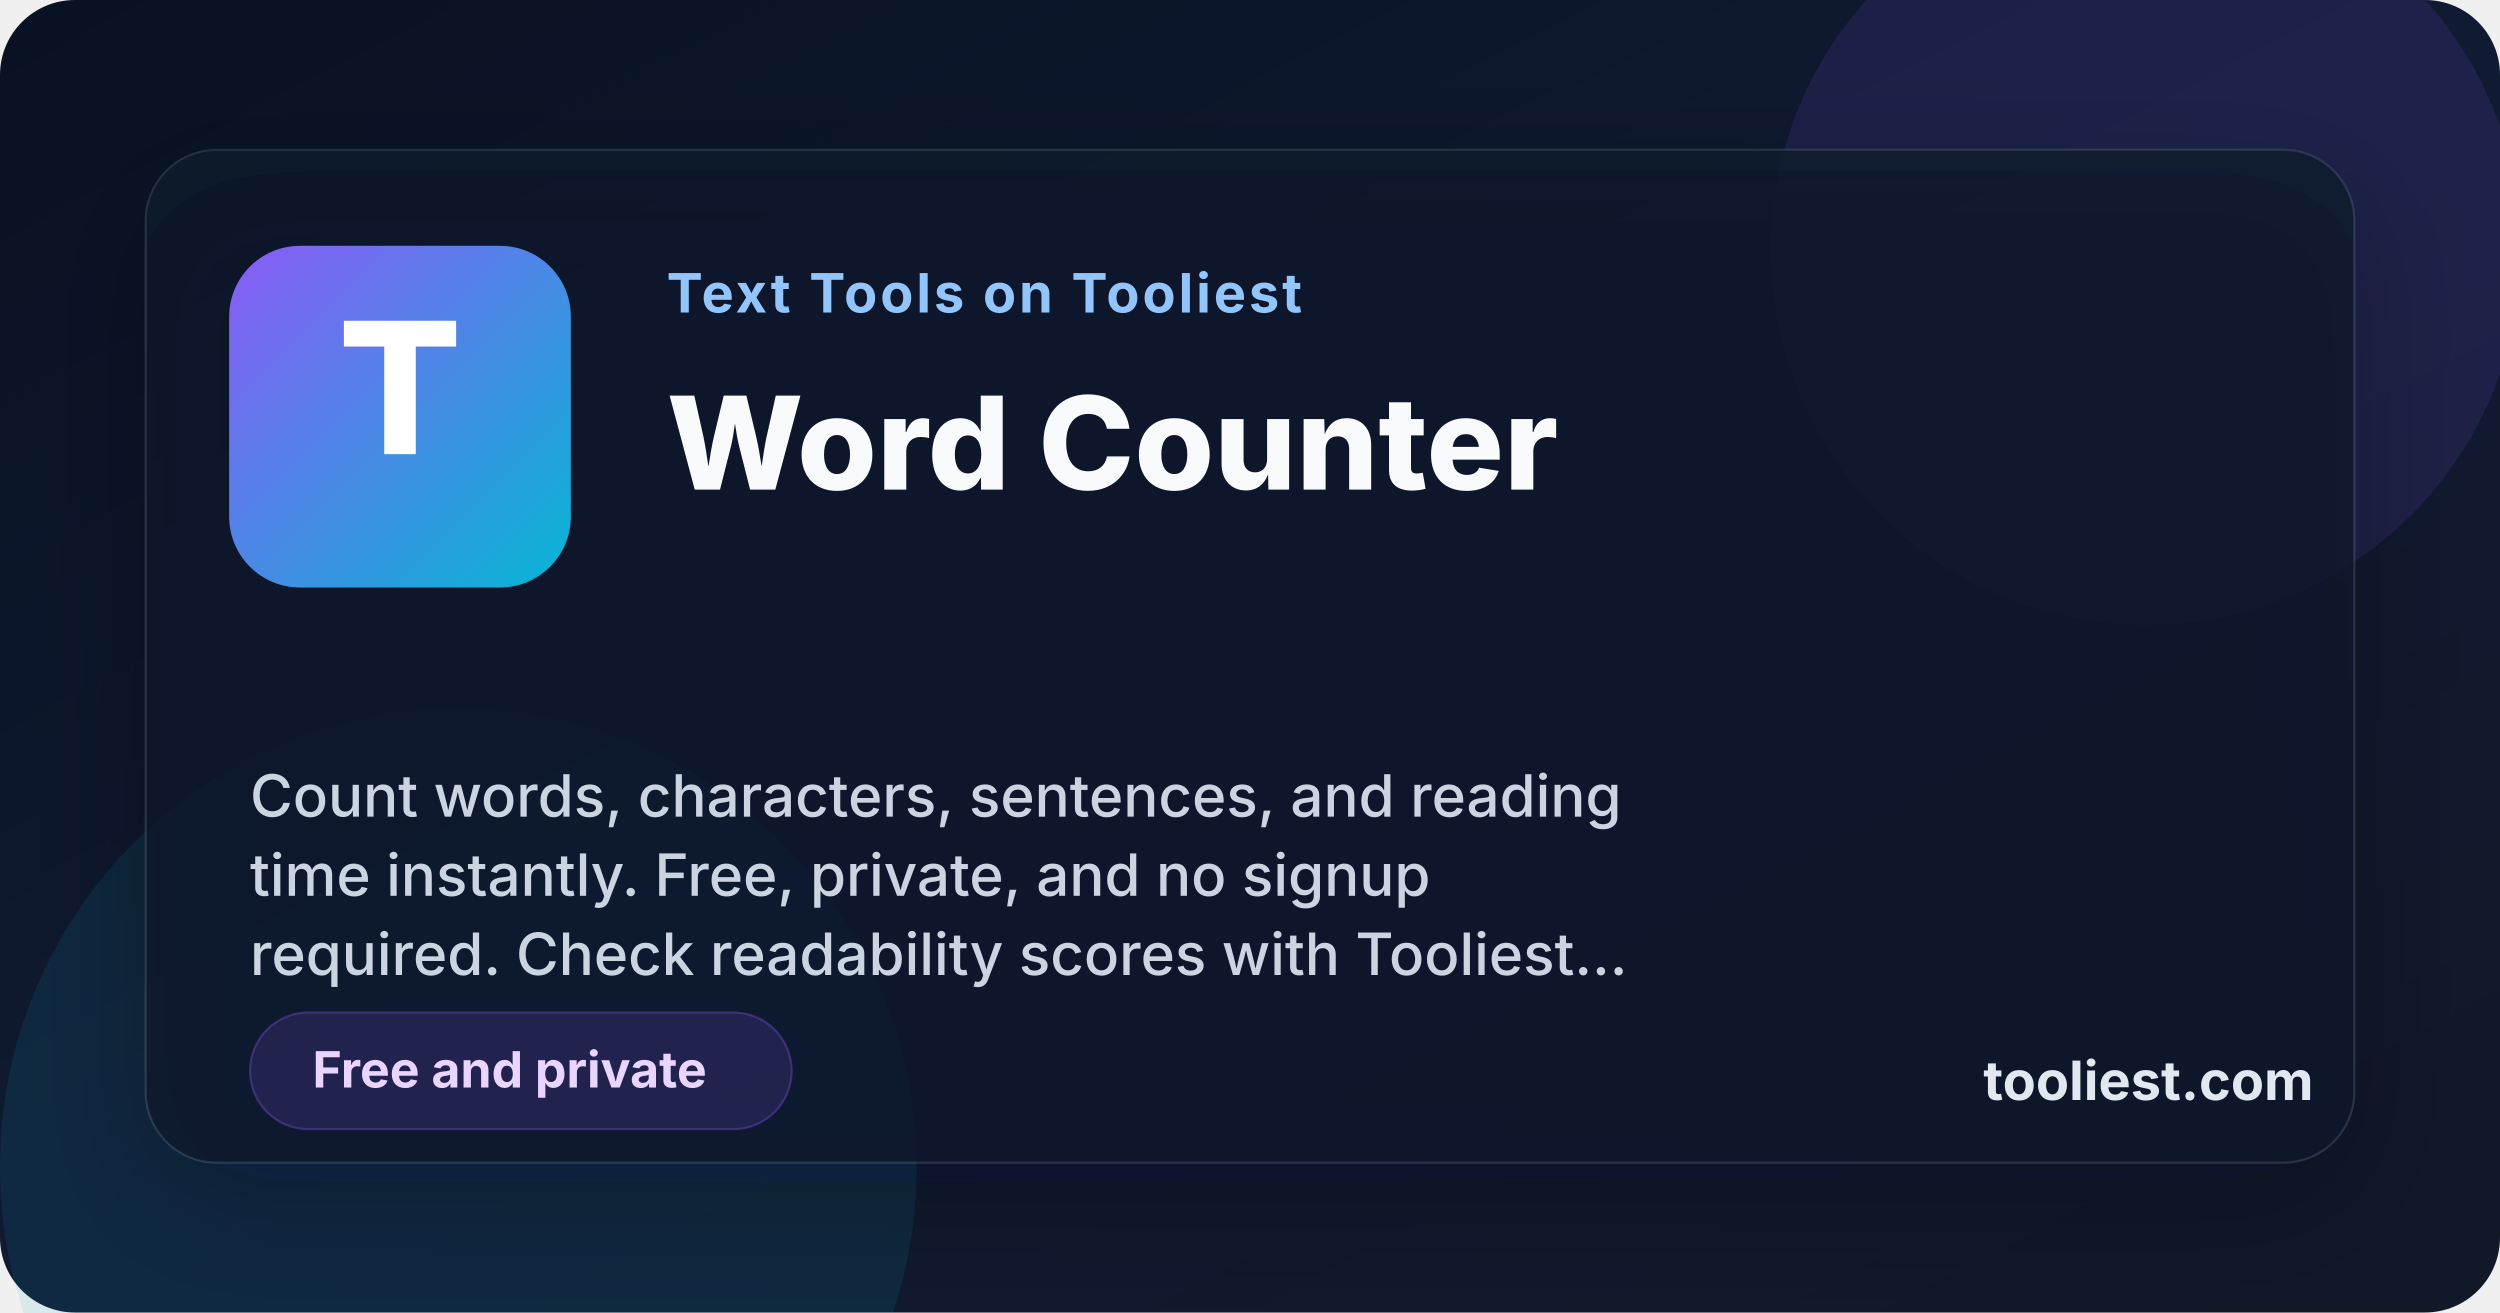
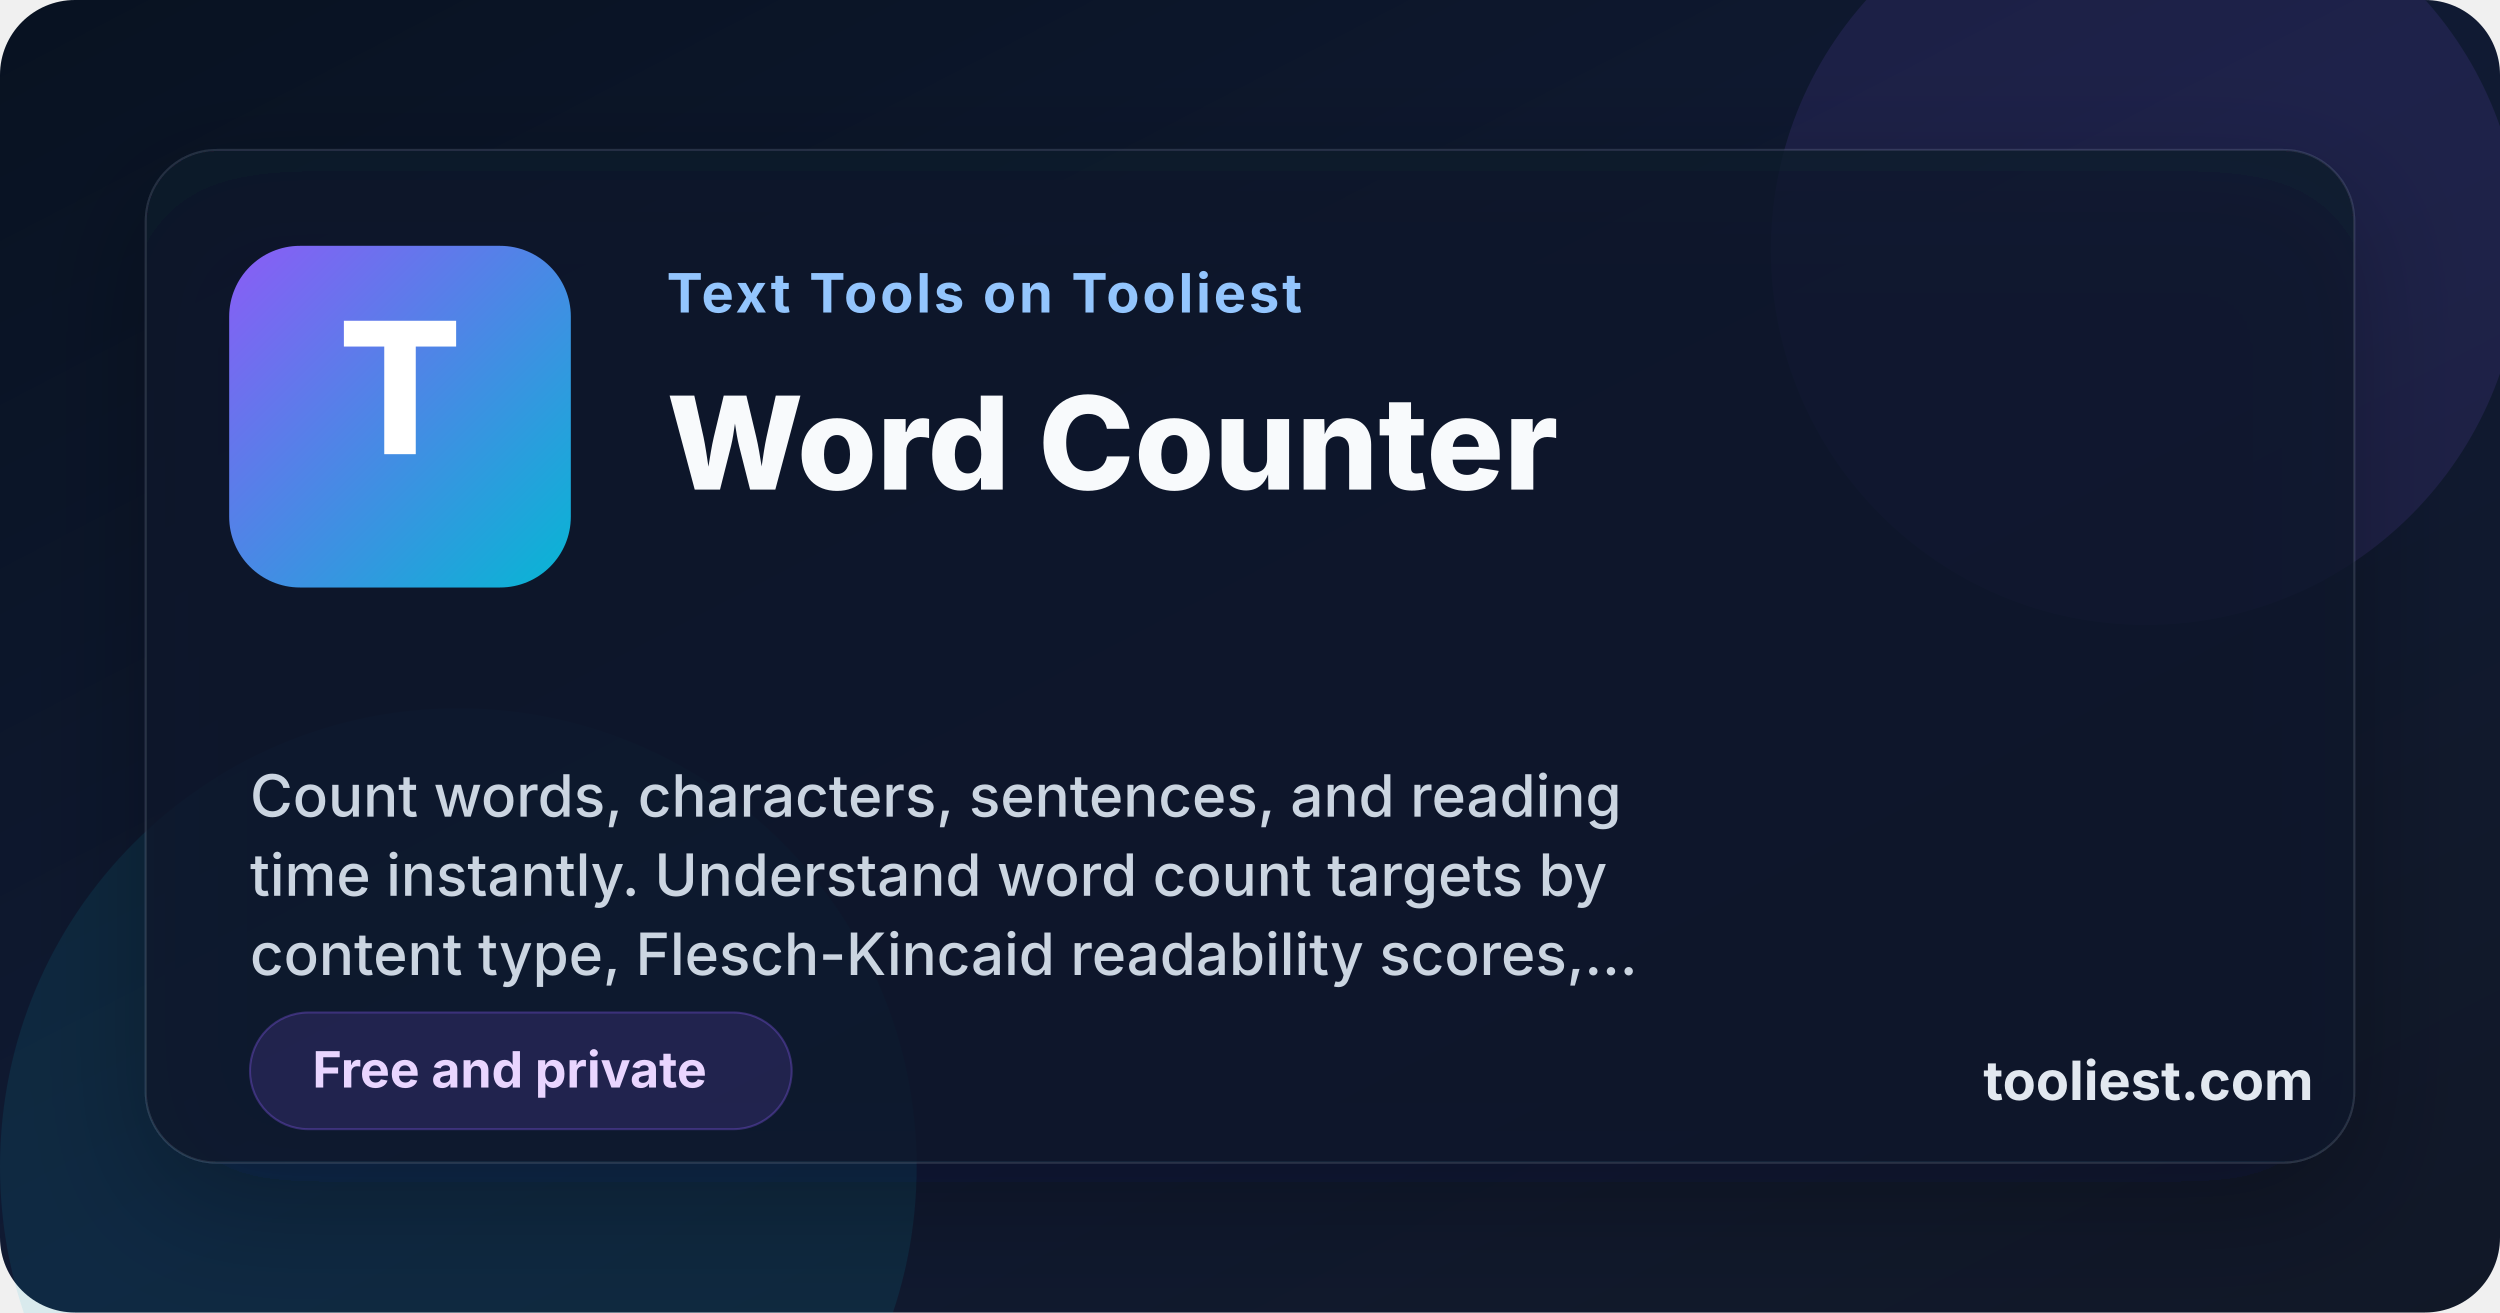
<svg xmlns="http://www.w3.org/2000/svg" width="1200" height="630" viewBox="0 0 1200 630" role="img" aria-labelledby="title desc">
  <defs>
    <linearGradient id="bg" x1="0%" x2="100%" y1="0%" y2="100%">
      <stop offset="0%" stop-color="#081221" />
      <stop offset="50%" stop-color="#101a33" />
      <stop offset="100%" stop-color="#111827" />
    </linearGradient>
    <linearGradient id="accent" x1="0%" x2="100%" y1="0%" y2="100%">
      <stop offset="0%" stop-color="#8b5cf6" />
      <stop offset="100%" stop-color="#06b6d4" />
    </linearGradient>
    <filter id="shadow" x="-20%" y="-20%" width="140%" height="140%">
      <feDropShadow dx="0" dy="20" stdDeviation="30" flood-color="#020617" flood-opacity="0.35" />
    </filter>
  </defs>
  <rect width="1200" height="630" fill="url(#bg)" rx="36" />
  <circle cx="1030" cy="120" r="180" fill="#8b5cf6" opacity="0.12" />
  <circle cx="220" cy="560" r="220" fill="#06b6d4" opacity="0.1" />
  <rect x="70" y="72" width="1060" height="486" rx="34" fill="rgba(15, 23, 42, 0.78)" stroke="rgba(148, 163, 184, 0.18)" filter="url(#shadow)" />
  <rect x="110" y="118" width="164" height="164" rx="34" fill="url(#accent)" />
  <text x="192" y="218" text-anchor="middle" font-family="Inter, Arial, sans-serif" font-size="88" font-weight="800" fill="#ffffff">T</text>
  <text x="320" y="150" font-family="Inter, Arial, sans-serif" font-size="26" font-weight="700" letter-spacing="1.4" fill="#93c5fd">Text Tools on Tooliest</text>
  <text x="320" y="235" font-family="Inter, Arial, sans-serif" font-size="62" font-weight="800" fill="#f8fafc">Word Counter</text>
  <text x="120" y="392" font-family="Inter, Arial, sans-serif" font-size="28" font-weight="500" fill="#cbd5e1">Count words, characters, sentences, and reading</text>
-   <text x="120" y="430" font-family="Inter, Arial, sans-serif" font-size="28" font-weight="500" fill="#cbd5e1">time instantly. Free, private, and no signup</text>
-   <text x="120" y="468" font-family="Inter, Arial, sans-serif" font-size="28" font-weight="500" fill="#cbd5e1">required. Check readability scores with Tooliest...</text>
+   <text x="120" y="430" font-family="Inter, Arial, sans-serif" font-size="28" font-weight="500" fill="#cbd5e1">time instantly. Understand word count targets by</text>
+   <text x="120" y="468" font-family="Inter, Arial, sans-serif" font-size="28" font-weight="500" fill="#cbd5e1">content type, Flesch-Kincaid readability scores,...</text>
  <rect x="120" y="486" width="260" height="56" rx="28" fill="rgba(139, 92, 246, 0.16)" stroke="rgba(139, 92, 246, 0.32)" />
  <text x="150" y="522" font-family="Inter, Arial, sans-serif" font-size="24" font-weight="700" fill="#e9d5ff">Free and private</text>
  <text x="952" y="528" font-family="Inter, Arial, sans-serif" font-size="26" font-weight="700" fill="#e2e8f0">tooliest.com</text>
</svg>
